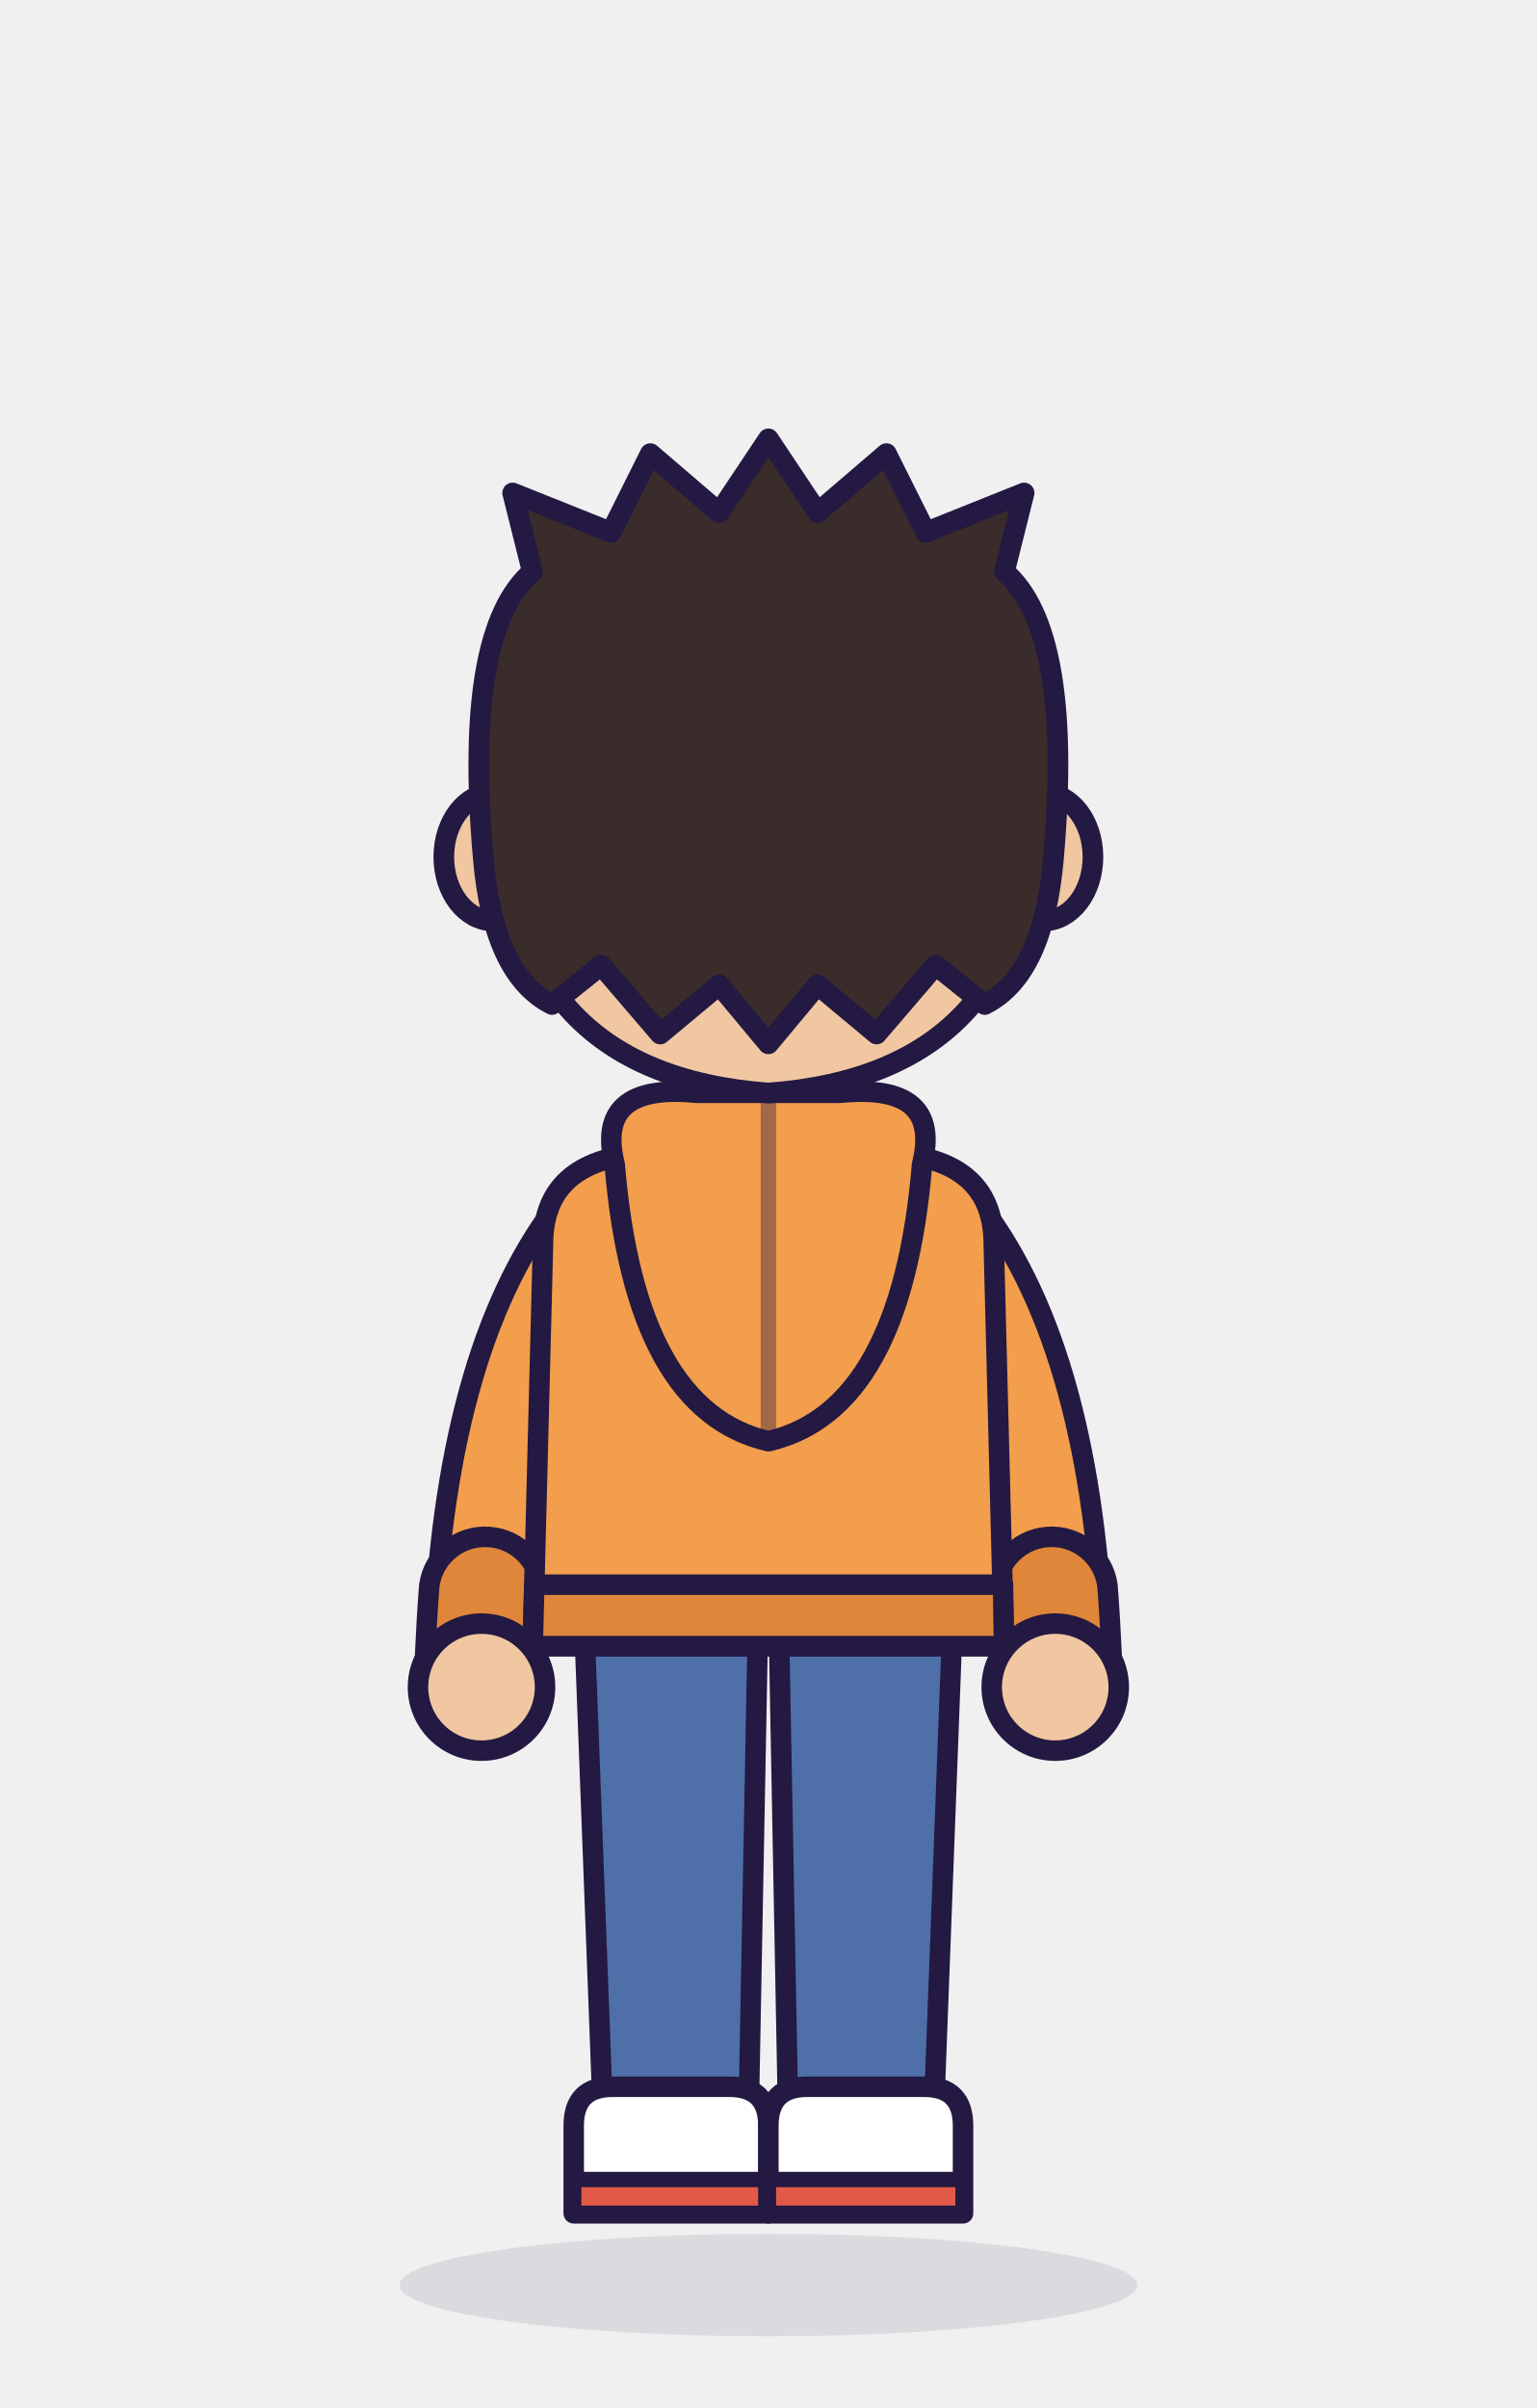
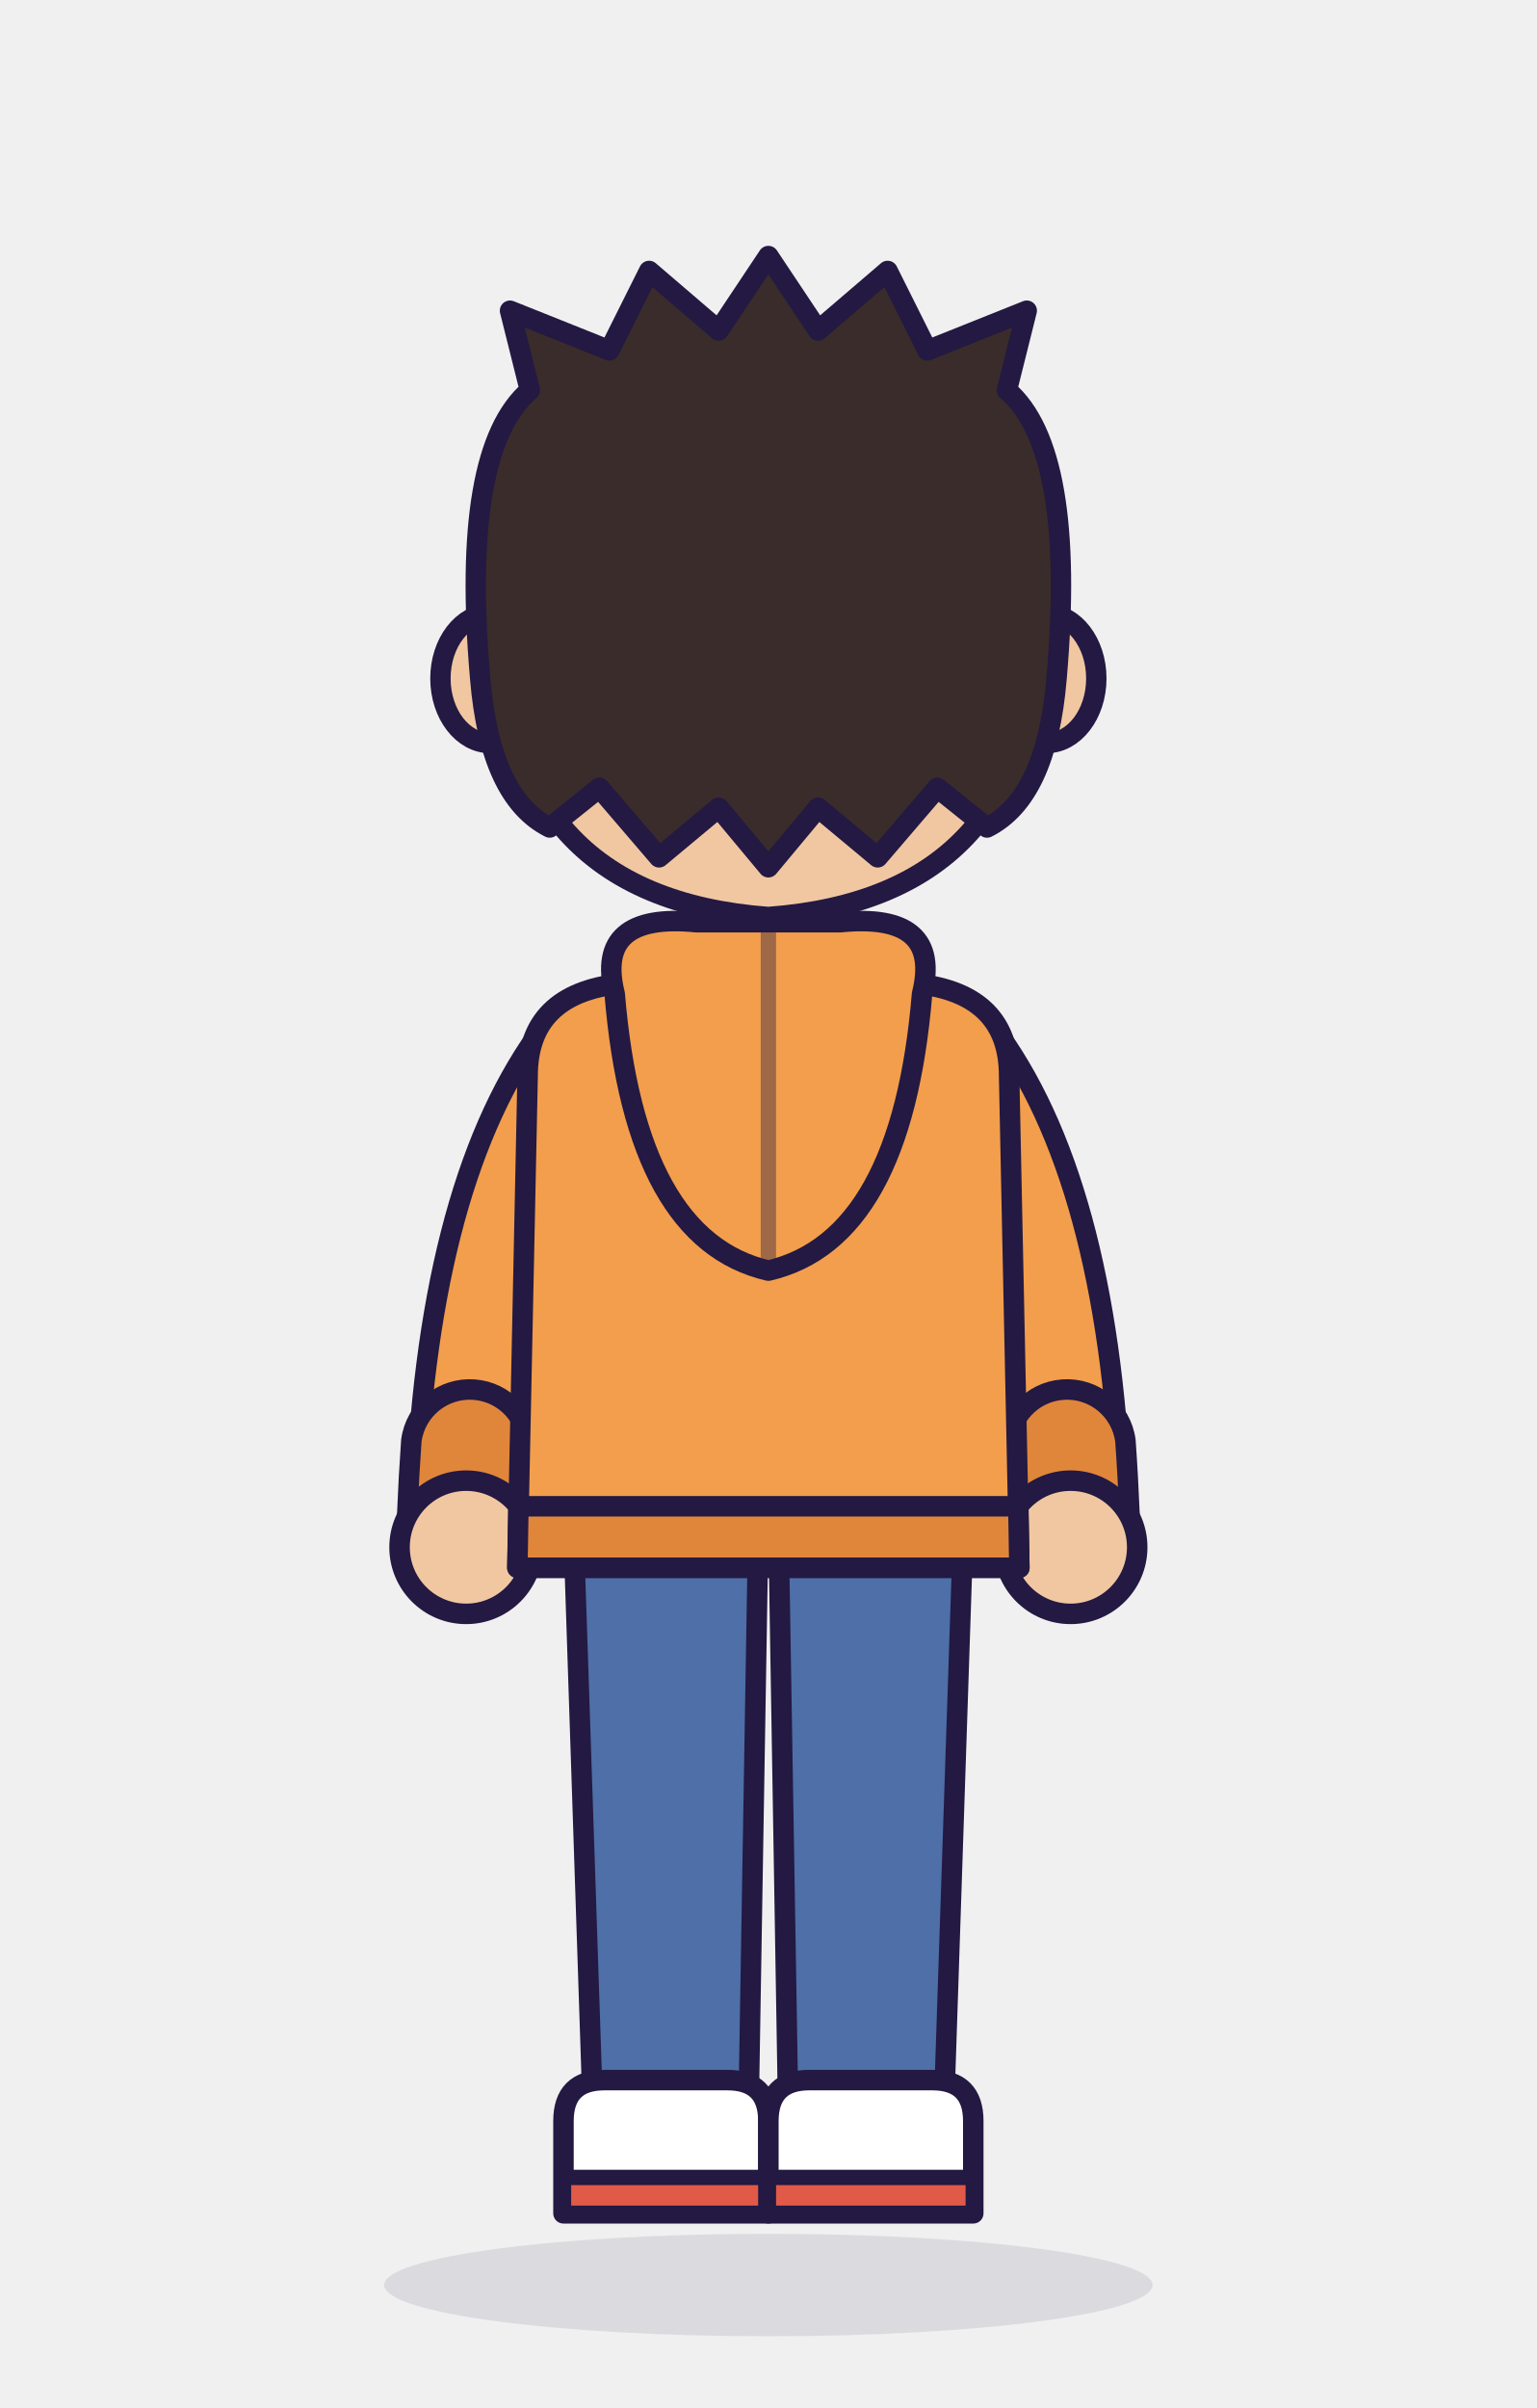
- <svg xmlns="http://www.w3.org/2000/svg" viewBox="0 0 300 470" role="img" aria-label="Teenage big brother with spiky hair and an orange hoodie, back view">
-   <ellipse class="shadow" cx="150" cy="446" rx="72" ry="10" fill="#231942" stroke="none" opacity="0.1" />
+ <svg xmlns="http://www.w3.org/2000/svg" viewBox="0 0 300 470" role="img" aria-label="Big brother, a young university student with spiky hair and an orange hoodie, back view">
+   <ellipse class="shadow" cx="150" cy="446" rx="75" ry="10" fill="#231942" stroke="none" opacity="0.1" />
  <g class="figure" stroke="#231942" stroke-width="4" stroke-linejoin="round" stroke-linecap="round">
    <g class="legs">
-       <path d="M114 315.3L148 315.3L146 420.6L118 420.6Z" fill="#4E6FA8" />
-       <path d="M186 315.3L152 315.3L154 420.6L182 420.6Z" fill="#4E6FA8" />
-       <path d="M112 432L112 414.9Q112 407.3 119.6 407.3L142.4 407.3Q150 407.3 150 414.9L150 432Z" fill="#FFFFFF" />
-       <path d="M112 425.4L150 425.4L150 432L112 432Z" fill="#E05A47" stroke-width="3" />
-       <path d="M150 432L150 414.9Q150 407.3 157.6 407.3L180.4 407.3Q188 407.3 188 414.9L188 432Z" fill="#FFFFFF" />
-       <path d="M150 425.4L188 425.4L188 432L150 432Z" fill="#E05A47" stroke-width="3" />
+       <path d="M112 300L148 300L146 420L116 420Z" fill="#4E6FA8" />
+       <path d="M188 300L152 300L154 420L184 420Z" fill="#4E6FA8" />
+       <path d="M110 432L110 414Q110 406 118 406L142 406Q150 406 150 414L150 432Z" fill="#FFFFFF" />
+       <path d="M110 425L150 425L150 432L110 432Z" fill="#E05A47" stroke-width="3" />
+       <path d="M150 432L150 414Q150 406 158 406L182 406Q190 406 190 414L190 432Z" fill="#FFFFFF" />
+       <path d="M150 425L190 425L190 432L150 432Z" fill="#E05A47" stroke-width="3" />
    </g>
    <g class="arm-left">
-       <path d="M108.4 235.5Q86.6 264.2 84.5 323A9.5 9.5 0 0 0 103.5 323.6Q105.4 270.9 123.6 247.1A9.5 9.5 0 0 0 108.4 235.5Z" fill="#F29E4C" />
-       <path d="M83.8 309.5Q83.3 316 83 322.9A11 11 0 0 0 105 323.7Q105.2 317.2 105.7 311.2A11 11 0 0 0 83.8 309.5Z" fill="#E0863A" />
-       <circle class="hand" cx="94" cy="329.3" r="12.4" fill="#F1C7A2" />
+       <path d="M104.8 202.2Q83.1 232.8 81 295.7A10 10 0 0 0 101 296.3Q102.9 239.5 121.2 213.8A10 10 0 0 0 104.8 202.2Z" fill="#F29E4C" />
+       <path d="M80.3 281.2Q79.8 288.2 79.5 295.6A11.5 11.5 0 0 0 102.5 296.4Q102.7 289.4 103.2 282.9A11.5 11.5 0 0 0 80.3 281.2Z" fill="#E0863A" />
+       <circle class="hand" cx="91" cy="302" r="13" fill="#F1C7A2" />
    </g>
    <g class="arm-right">
-       <path d="M176.4 247.1Q194.6 270.9 196.5 323.6A9.5 9.5 0 0 0 215.5 323Q213.4 264.2 191.6 235.5A9.5 9.5 0 0 0 176.4 247.1Z" fill="#F29E4C" />
-       <path d="M194.3 311.2Q194.8 317.2 195 323.7A11 11 0 0 0 217 322.9Q216.7 316 216.2 309.5A11 11 0 0 0 194.3 311.2Z" fill="#E0863A" />
-       <circle class="hand" cx="206" cy="329.3" r="12.4" fill="#F1C7A2" />
+       <path d="M178.8 213.8Q197.1 239.5 199 296.3A10 10 0 0 0 219 295.7Q216.9 232.8 195.2 202.2A10 10 0 0 0 178.8 213.8Z" fill="#F29E4C" />
+       <path d="M196.8 282.9Q197.3 289.4 197.5 296.4A11.5 11.5 0 0 0 220.5 295.6Q220.2 288.2 219.7 281.2A11.5 11.5 0 0 0 196.8 282.9Z" fill="#E0863A" />
+       <circle class="hand" cx="209" cy="302" r="13" fill="#F1C7A2" />
    </g>
    <g class="body">
-       <path d="M106 242.9Q106 227.3 123.6 225.3L176.4 225.3Q194 227.3 194 242.9L196 321.3L104 321.3Z" fill="#F29E4C" />
-       <path d="M104.3 309.3L195.8 309.3L196 321.3L104 321.3Z" fill="#E0863A" />
+       <path d="M103 210Q103 194 121 192L179 192Q197 194 197 210L199 306L101 306Z" fill="#F29E4C" />
+       <path d="M101.2 294L198.8 294L199 306L101 306Z" fill="#E0863A" />
      <g class="neck">
-         <rect x="139.4" y="205.3" width="21.1" height="26" rx="6" fill="#E6B48C" />
+         <rect x="139.3" y="171" width="21.3" height="27" rx="6" fill="#E6B48C" />
      </g>
-       <path class="hood" d="M120 227.3Q116 211.3 136 213.3L164 213.3Q184 211.3 180 227.3Q176 275.3 150 281.3Q124 275.3 120 227.3Z" fill="#F29E4C" />
-       <path d="M150 215.3L150 279.3" fill="none" stroke-width="3" opacity="0.4" />
+       <path class="hood" d="M120 194Q116 178 136 180L164 180Q184 178 180 194Q176 242 150 248Q124 242 120 194Z" fill="#F29E4C" />
+       <path d="M150 182L150 246" fill="none" stroke-width="3" opacity="0.4" />
    </g>
-     <g class="head" transform="translate(150 161.5) scale(0.96)" stroke-width="4.2">
+     <g class="head" transform="translate(150 126.6) scale(0.97)" stroke-width="4.1">
      <path class="face" d="M-54-6Q-54-52 0-52Q54-52 54-6Q54 50 0 54Q-54 50-54-6Z" fill="#F1C7A2" />
      <g class="ears">
        <ellipse cx="-56" cy="6" rx="10" ry="13" fill="#F1C7A2" />
        <ellipse cx="56" cy="6" rx="10" ry="13" fill="#F1C7A2" />
        <path d="M-58 0Q-52 6-57 12" fill="none" stroke-width="3.1" opacity="0.4" />
        <path d="M58 0Q52 6 57 12" fill="none" stroke-width="3.1" opacity="0.4" />
      </g>
      <g class="hair">
        <path d="M-58 6Q-62-40-48-52L-52-68L-32-60L-24-76L-10-64L0-79L10-64L24-76L32-60L52-68L48-52Q62-40 58 6Q56 30 44 36L34 28L22 42L10 32L0 44L-10 32L-22 42L-34 28L-44 36Q-56 30-58 6Z" fill="#3A2C2A" />
      </g>
    </g>
  </g>
</svg>
